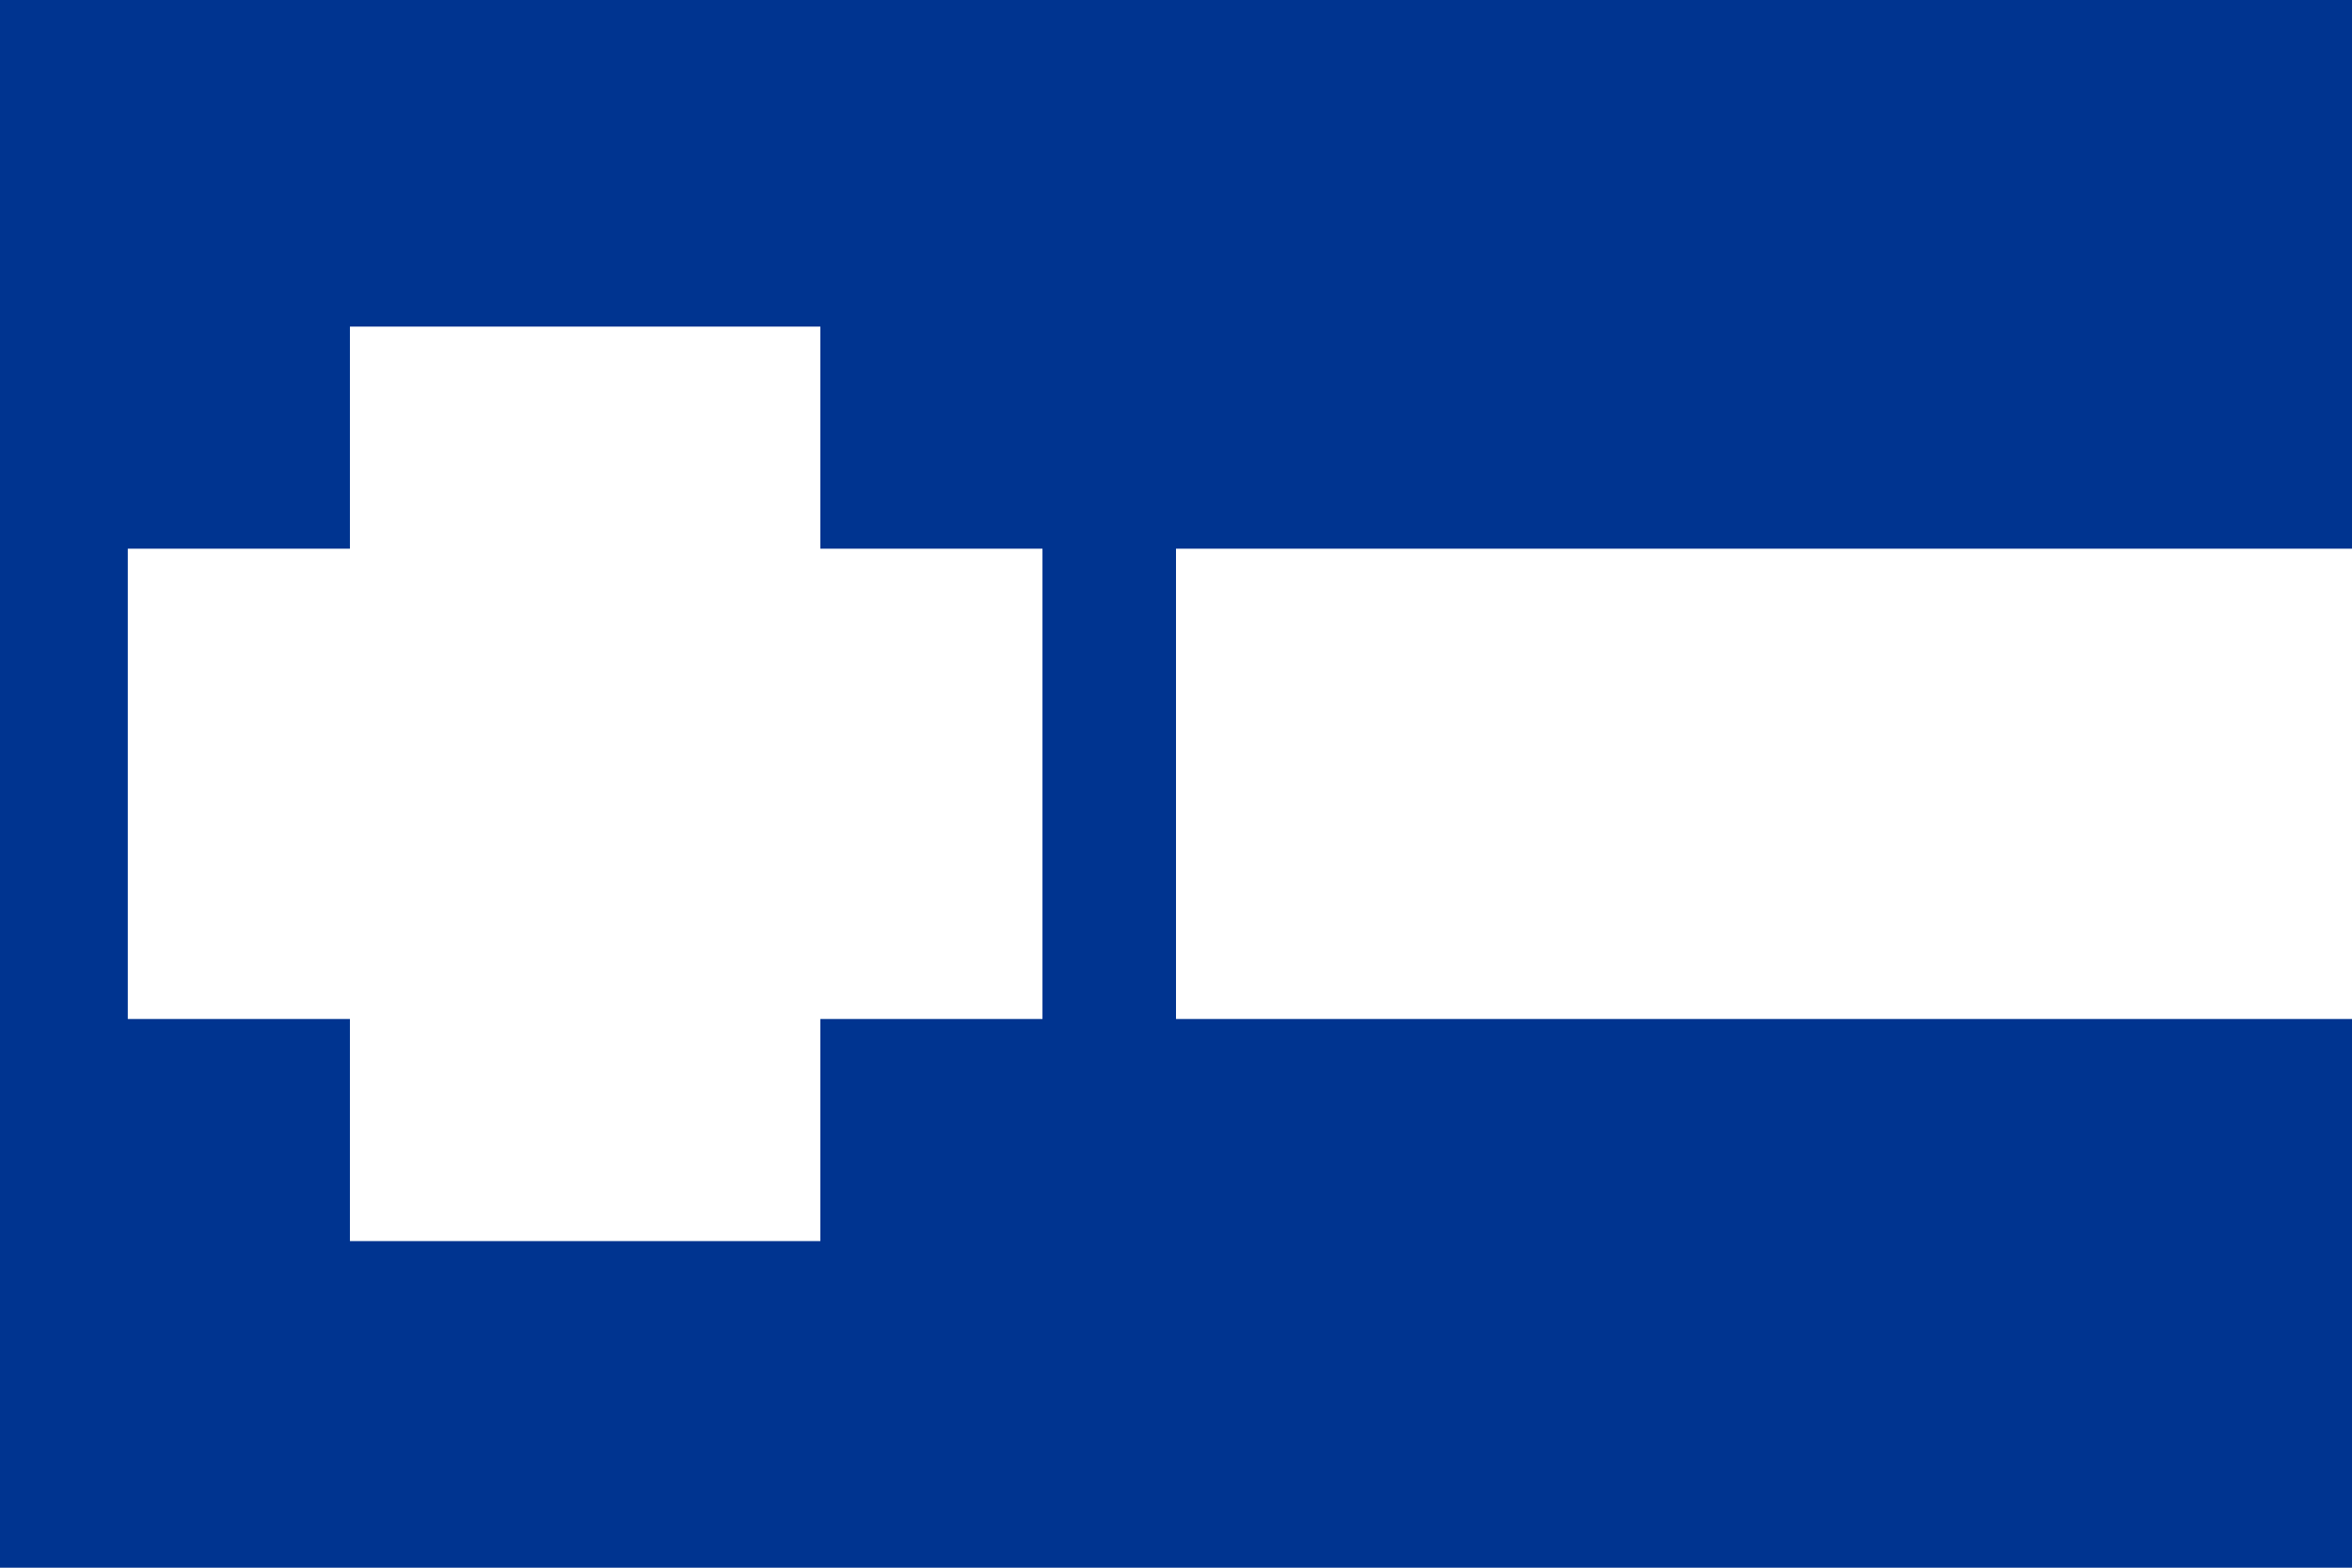
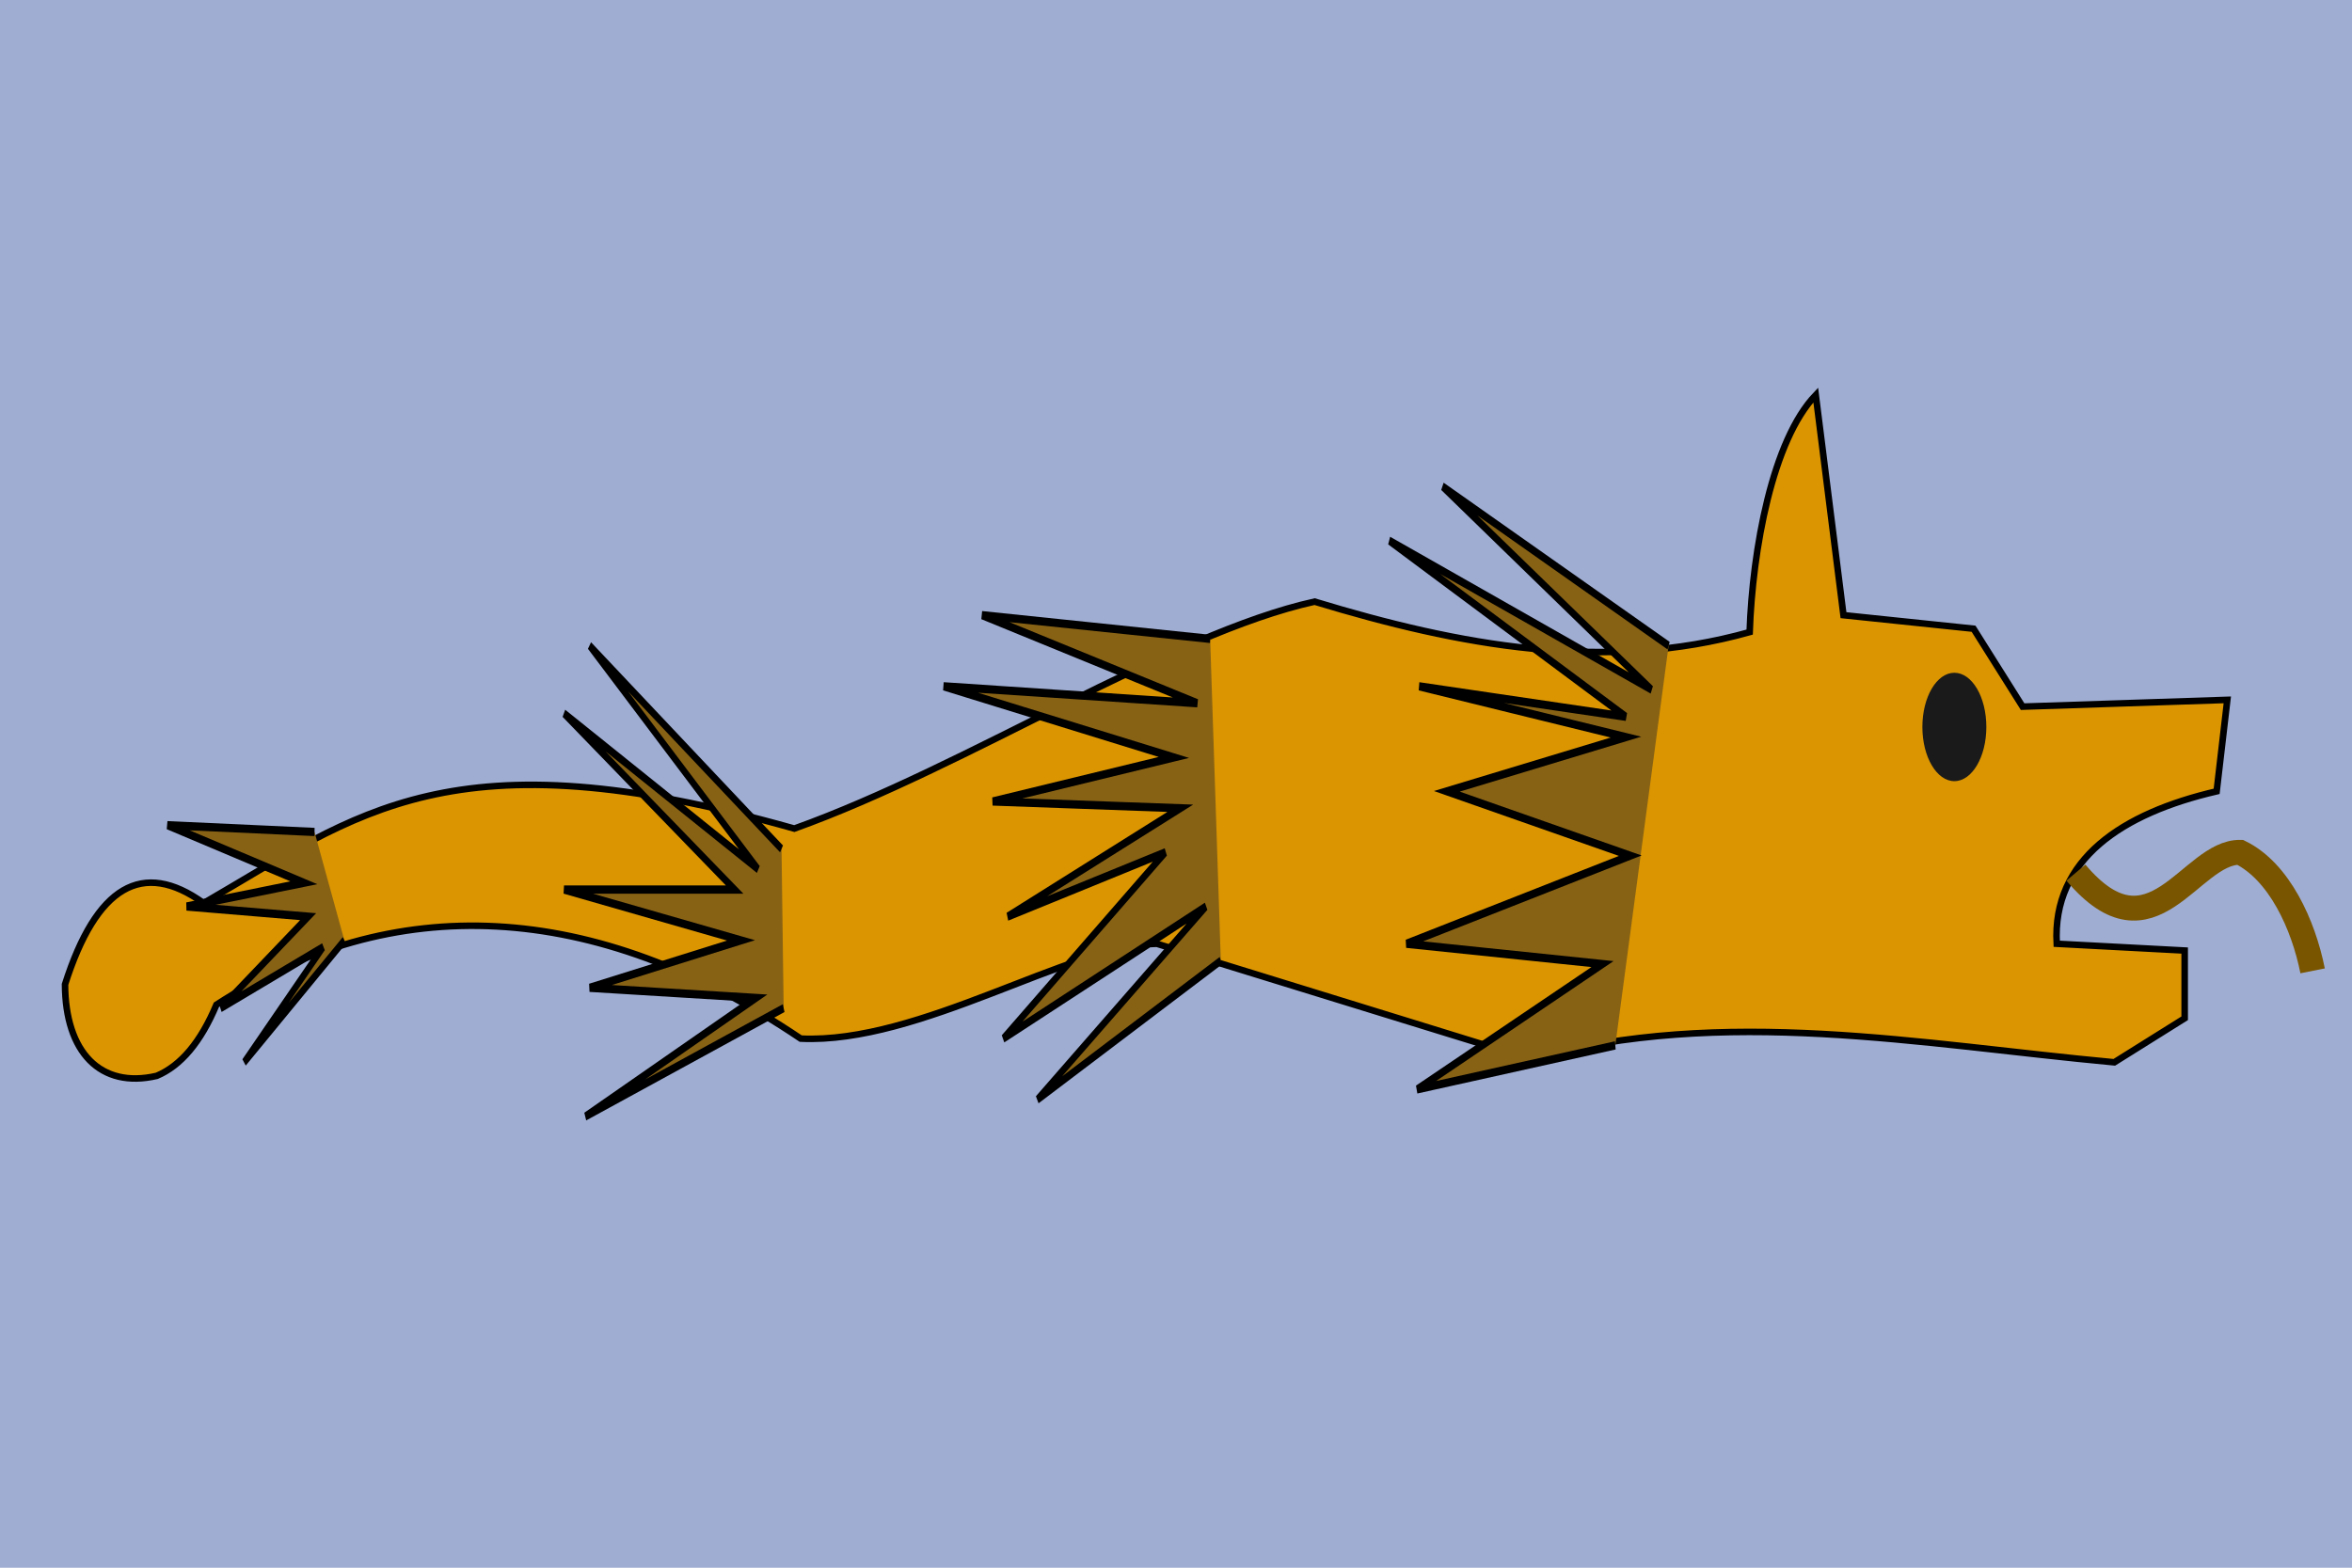
- <svg xmlns="http://www.w3.org/2000/svg" width="900" height="600" id="svg2" version="1.1">
-   <defs id="defs4">
-     </defs>
-   <g id="layer1" transform="translate(0,-452.3622)">
-     <rect style="fill:#003490;fill-opacity:1;stroke:none" id="rect2930" width="900" height="600" x="0" y="452.362" />
-     <rect style="fill:#ffffff;fill-opacity:1;stroke:none" id="rect3704" width="450" height="180" x="450" y="662.362" />
-     <rect style="fill:#ffffff;fill-opacity:1;stroke:none" id="rect3706" width="180" height="350" x="133.903" y="577.362" />
-     <rect style="fill:#ffffff;fill-opacity:1;stroke:none" id="rect3706-2" width="180" height="350" x="662.362" y="-398.903" transform="matrix(0,1,-1,0,0,0)" />
+ <svg xmlns="http://www.w3.org/2000/svg" width="600" height="400" id="svg2" version="1.0">
+   <defs id="defs4" />
+   <g id="layer1">
+     <rect style="fill:#9fadd3;fill-opacity:1;stroke:none;stroke-width:3.8;stroke-miterlimit:4;stroke-dasharray:none;stroke-opacity:1" id="rect2807" width="600" height="400" x="0" y="0" />
+     <path style="fill:#db9501;fill-opacity:1;fill-rule:evenodd;stroke:black;stroke-width:1.67px;stroke-linecap:butt;stroke-linejoin:miter;stroke-opacity:1" d="M 568.193,178.571 L 515.97,180.3 L 503.459,160.42 L 470.275,156.963 L 463.203,100.782 C 452.142,112.306 447.065,140.253 446.34,161.285 C 409.349,171.657 372.357,164.742 335.366,153.506 C 298.738,161.573 246.877,195.57 202.633,211.415 C 114.869,186.638 91.297,207.67 51.948,230.431 C 36.354,219.194 24.567,226.109 16.589,251.174 C 16.657,268.47 25.605,277.853 39.98,274.511 C 46.146,271.918 51.223,265.868 55.212,256.36 C 100,227.261 151.317,229.278 204.265,265.004 C 234.547,266.444 272.989,241.091 295.111,240.802 L 390.309,270.189 C 439.993,256.648 489.678,266.444 539.362,271.054 L 557.314,259.818 L 557.314,242.531 L 524.674,240.802 C 523.487,219.22 541.415,207.488 565.473,201.908 L 568.193,178.571 z " id="path1900" />
+     <g id="g2801" style="fill:#886214;fill-opacity:1" transform="matrix(1.324662,0,0,2.104708,-97.64886,-239.7935)">
+       <path id="path1902" d="M 134.287,214.791 L 105.951,213.97 L 132.233,220.951 L 109.647,223.826 L 133.055,225.058 L 116.217,236.146 L 135.929,228.754 L 120.735,242.716 L 140.036,227.933" style="fill:#886214;fill-opacity:1;fill-rule:evenodd;stroke:black;stroke-width:1px;stroke-linecap:butt;stroke-linejoin:miter;stroke-opacity:1" />
+       <path id="path1904" d="M 224.222,216.845 L 187.262,192.205 L 219.704,219.309 L 182.334,200.418 L 215.187,221.773 L 182.334,221.773 L 216.419,227.933 L 187.262,233.682 L 219.294,234.914 L 186.441,249.287 L 224.632,236.146" style="fill:#886214;fill-opacity:1;fill-rule:evenodd;stroke:black;stroke-width:1px;stroke-linecap:butt;stroke-linejoin:miter;stroke-opacity:1" />
+       <path id="path1906" d="M 306.765,191.384 L 262.824,188.509 L 304.301,199.186 L 255.432,197.133 L 299.783,205.757 L 264.877,211.095 L 301.015,211.917 L 267.752,225.058 L 298.141,217.255 L 266.93,239.842 L 305.943,223.826 L 273.501,247.234 L 308.818,230.397" style="fill:#886214;fill-opacity:1;fill-rule:evenodd;stroke:black;stroke-width:1px;stroke-linecap:butt;stroke-linejoin:miter;stroke-opacity:1" />
+       <path id="path1908" d="M 395.057,192.205 L 351.527,172.904 L 391.772,197.544 L 341.26,179.474 L 386.844,200.829 L 347.009,197.133 L 386.844,203.293 L 352.348,209.863 L 387.665,217.666 L 344.546,228.343 L 382.326,230.807 L 346.599,246.002 L 384.79,240.663" style="fill:#886214;fill-opacity:1;fill-rule:evenodd;stroke:black;stroke-width:1px;stroke-linecap:butt;stroke-linejoin:miter;stroke-opacity:1" />
+     </g>
+     <path style="fill:#1a1a1a;fill-opacity:1;stroke:none;stroke-width:5.366;stroke-miterlimit:4;stroke-dasharray:none;stroke-opacity:1" id="path1910" d="M 462.816 203.704 A 6.16 6.571 0 1 1  450.496,203.704 A 6.16 6.571 0 1 1  462.816 203.704 z" transform="matrix(1.324662,0,0,2.104708,-106.3527,-243.2508)" />
+     <path style="fill:none;fill-opacity:1;fill-rule:evenodd;stroke:#795500;stroke-width:6.345;stroke-linecap:butt;stroke-linejoin:miter;stroke-miterlimit:4;stroke-dasharray:none;stroke-opacity:1" d="M 529.57,222.652 C 549.098,245.789 558.662,217.34 571.457,217.466 C 581.43,222.364 587.596,235.905 589.953,247.717" id="path1912" />
  </g>
</svg>
